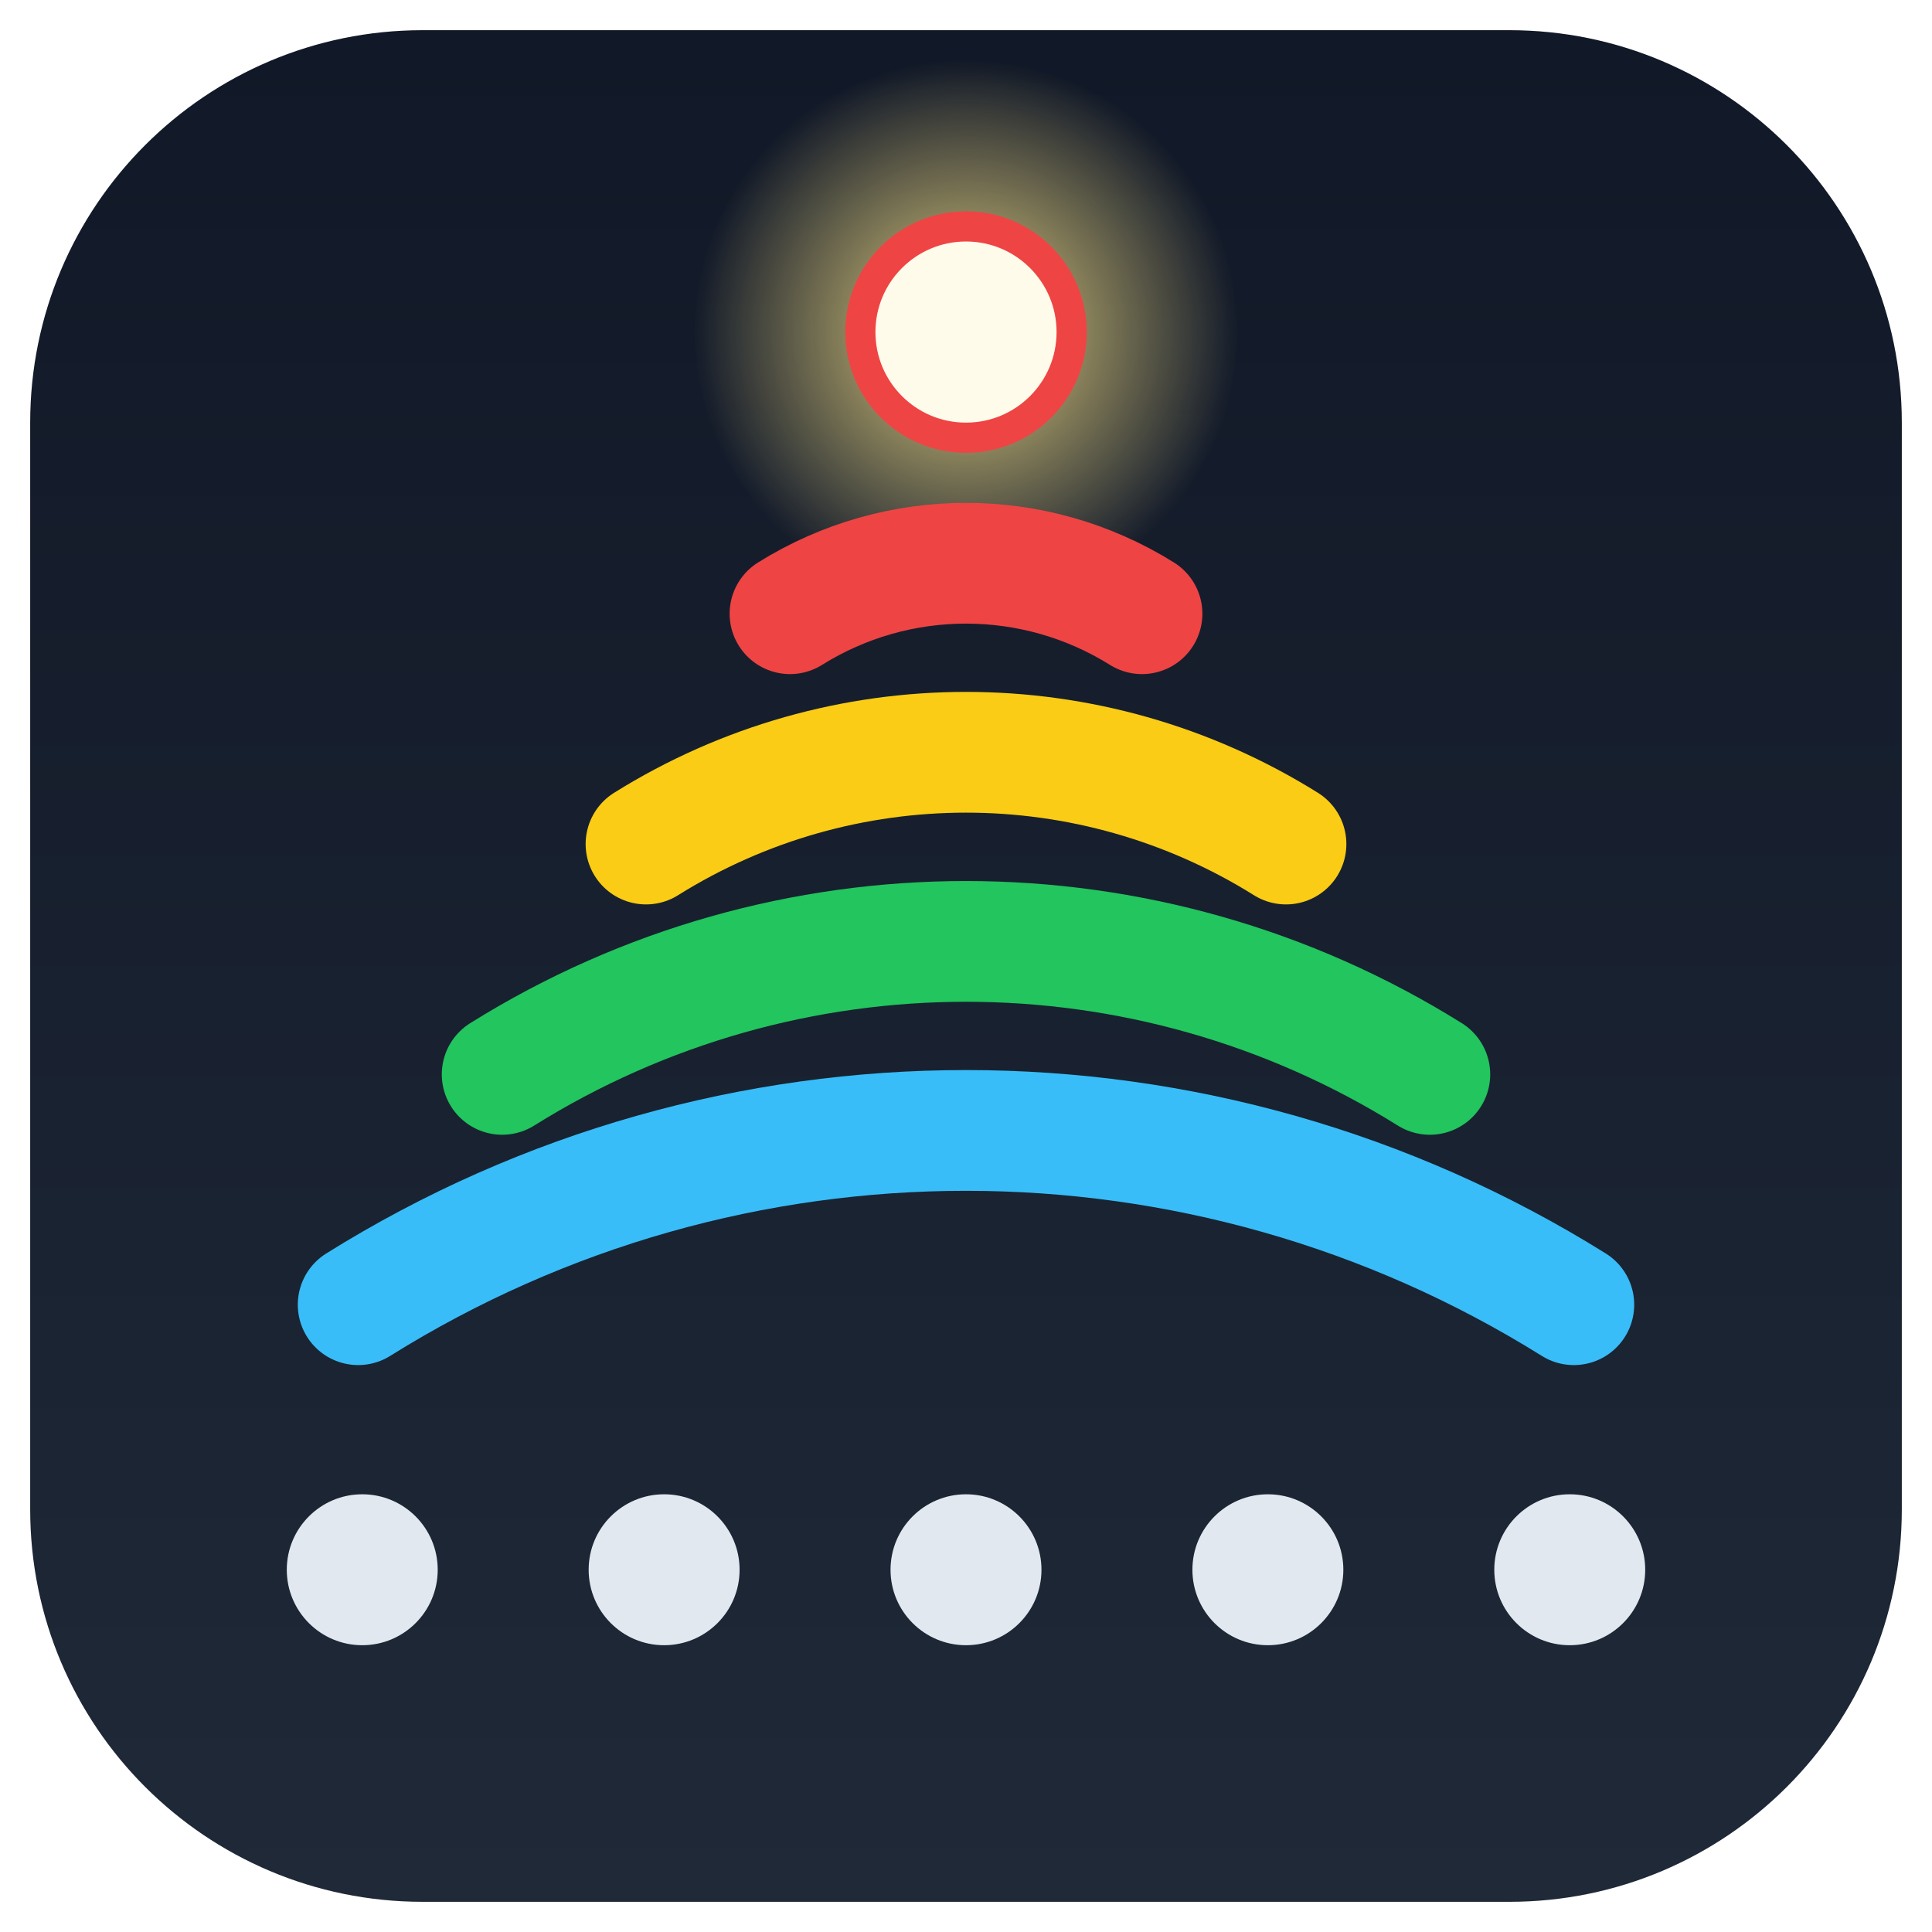
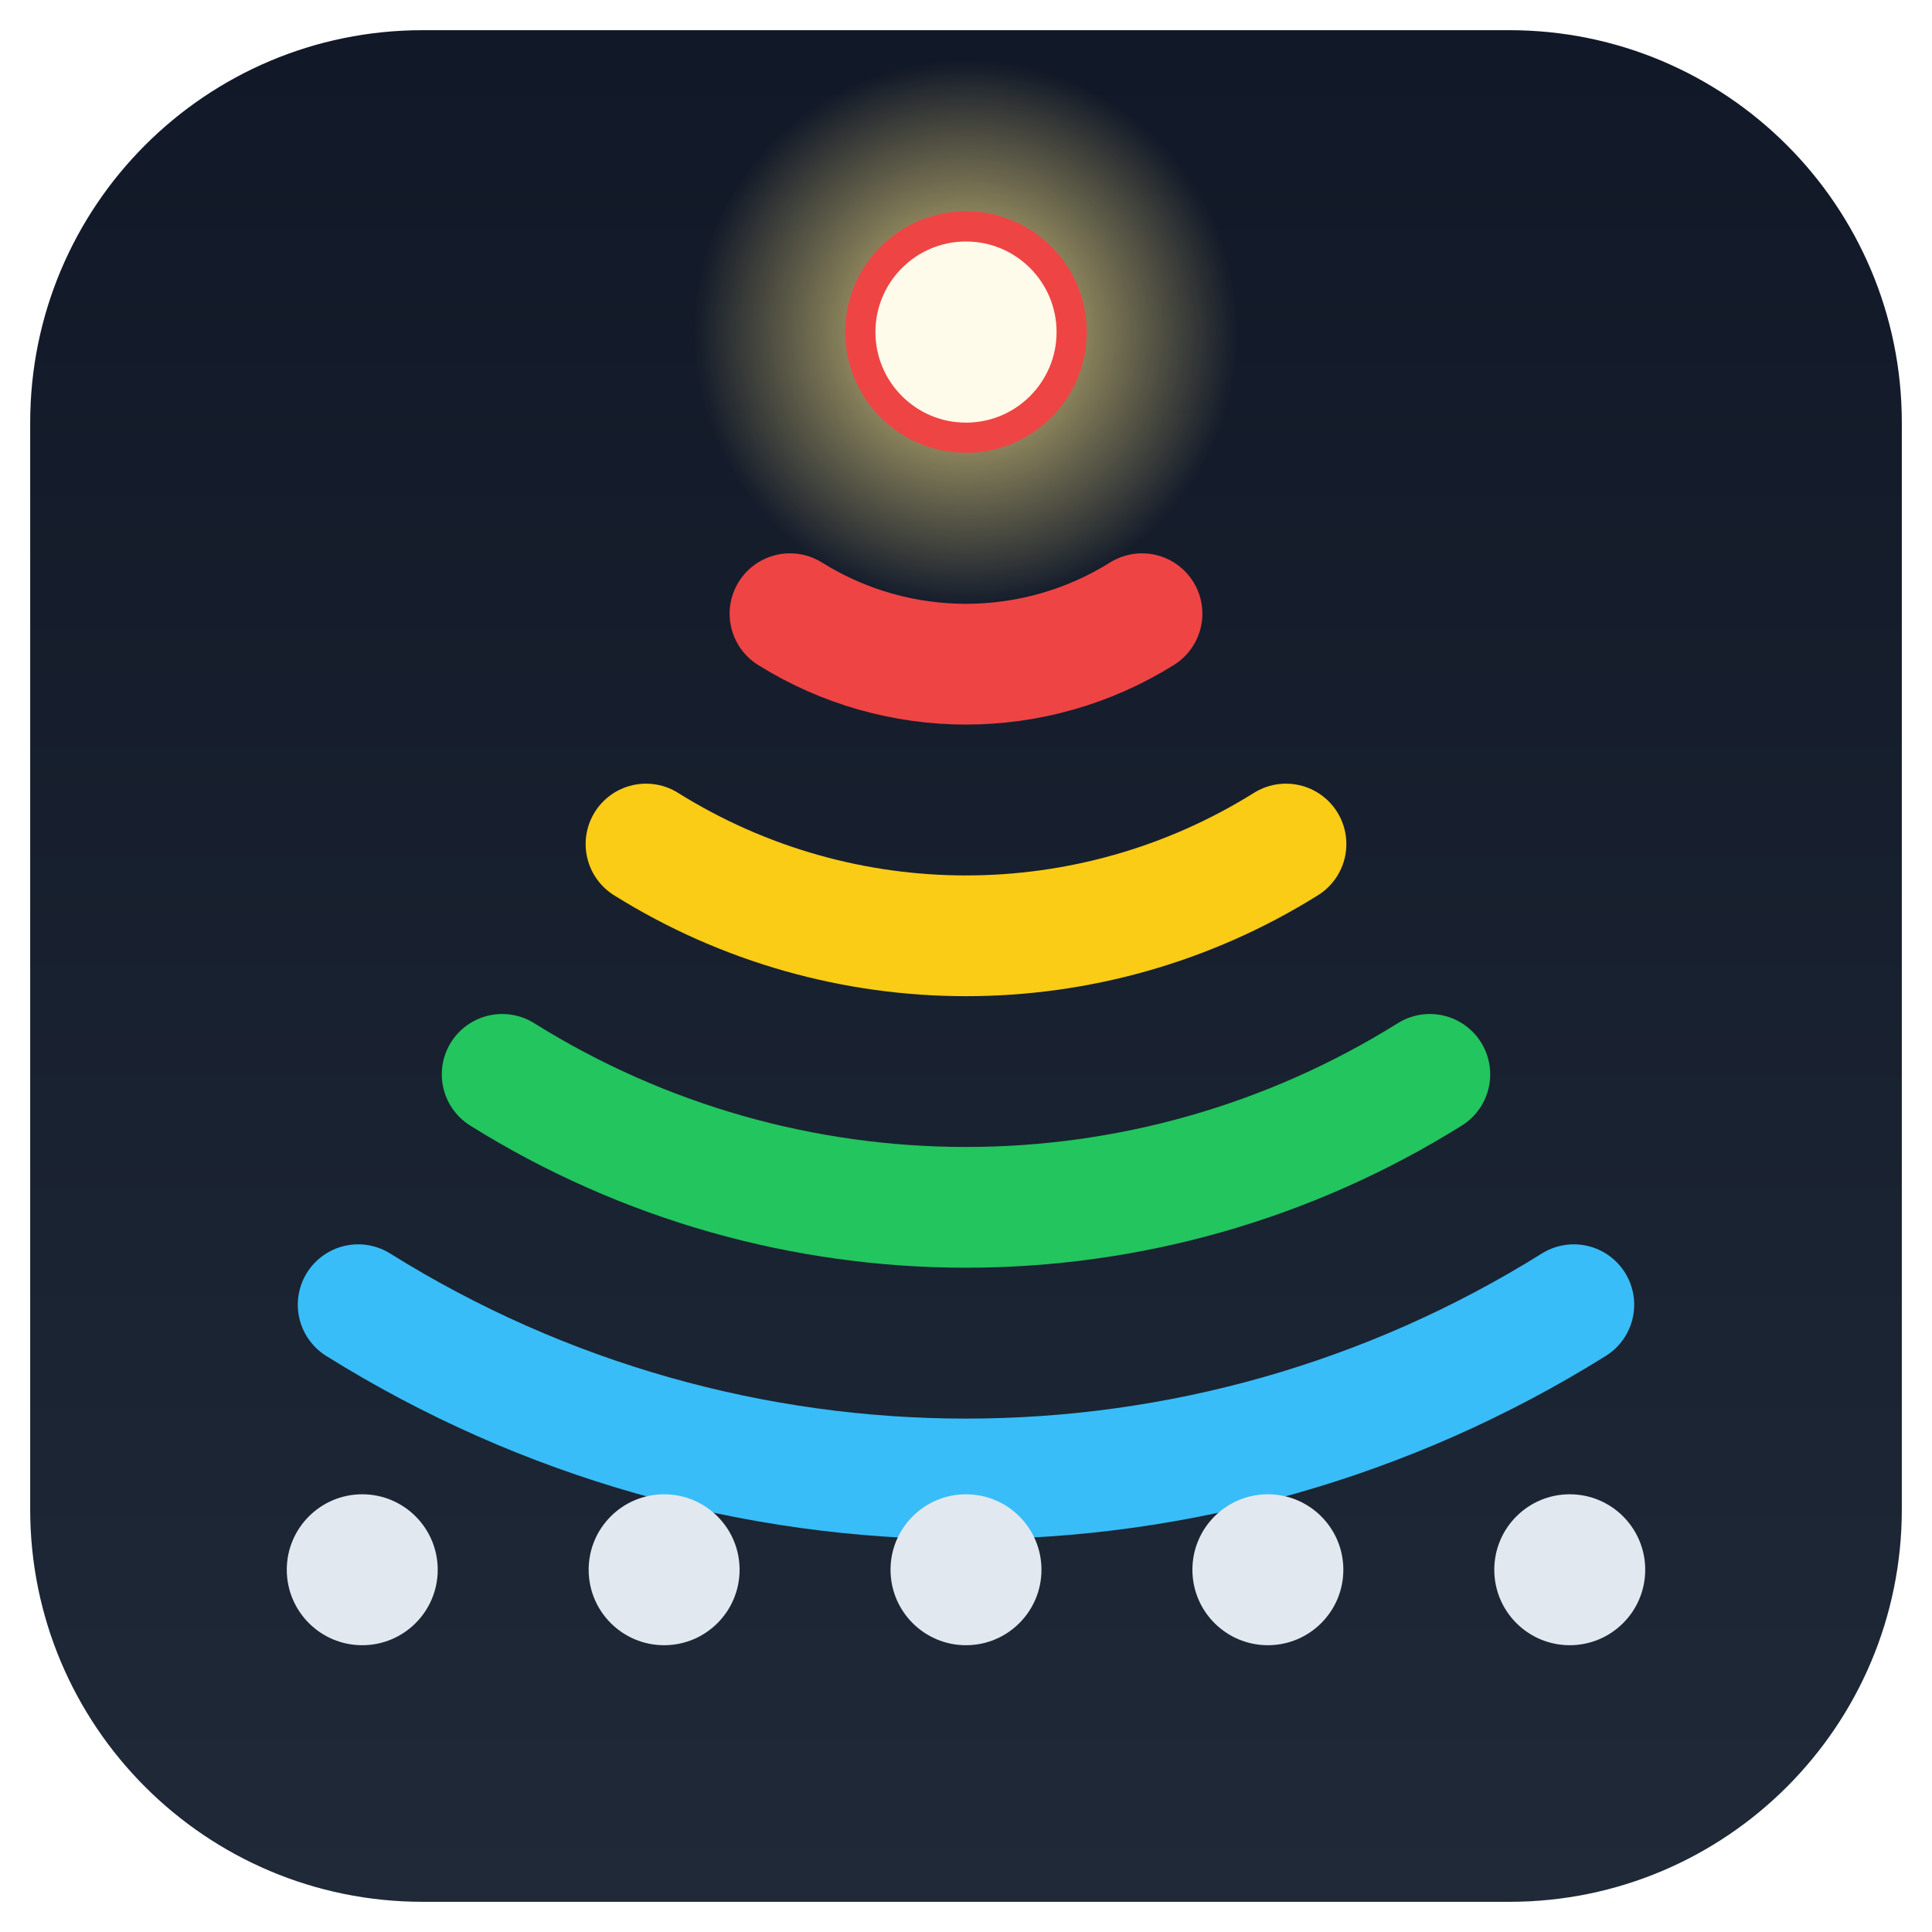
<svg xmlns="http://www.w3.org/2000/svg" viewBox="0 0 128 128">
  <defs>
    <linearGradient id="bg" x1="0" y1="0" x2="0" y2="1">
      <stop offset="0%" stop-color="#111827" />
      <stop offset="100%" stop-color="#1f2937" />
    </linearGradient>
    <radialGradient id="glow" cx="50%" cy="50%" r="50%">
      <stop offset="0%" stop-color="#fde68a" stop-opacity="0.9" />
      <stop offset="100%" stop-color="#fde68a" stop-opacity="0" />
    </radialGradient>
  </defs>
  <rect x="2" y="2" width="124" height="124" rx="26" fill="url(#bg)" />
  <circle cx="64" cy="22" r="18" fill="url(#glow)" />
-   <path d="M 52.34 40.66 A 22 22 0 0 1 75.66 40.66" fill="none" stroke="#ef4444" stroke-width="8" stroke-linecap="round" />
-   <path d="M 42.80 55.92 A 40 40 0 0 1 85.20 55.92" fill="none" stroke="#facc15" stroke-width="8" stroke-linecap="round" />
-   <path d="M 33.27 71.18 A 58 58 0 0 1 94.73 71.18" fill="none" stroke="#22c55e" stroke-width="8" stroke-linecap="round" />
-   <path d="M 23.73 86.44 A 76 76 0 0 1 104.27 86.44" fill="none" stroke="#38bdf8" stroke-width="8" stroke-linecap="round" />
+   <path d="M 52.34 40.66 A 22 22 0 0 0 75.66 40.66" fill="none" stroke="#ef4444" stroke-width="8" stroke-linecap="round" />
+   <path d="M 42.80 55.92 A 40 40 0 0 0 85.20 55.92" fill="none" stroke="#facc15" stroke-width="8" stroke-linecap="round" />
+   <path d="M 33.27 71.18 A 58 58 0 0 0 94.73 71.18" fill="none" stroke="#22c55e" stroke-width="8" stroke-linecap="round" />
+   <path d="M 23.73 86.44 A 76 76 0 0 0 104.27 86.44" fill="none" stroke="#38bdf8" stroke-width="8" stroke-linecap="round" />
  <circle cx="64" cy="22" r="7" fill="#fffbeb" stroke="#ef4444" stroke-width="2" />
  <circle cx="24" cy="104" r="5" fill="#e2e8f0" />
  <circle cx="44" cy="104" r="5" fill="#e2e8f0" />
  <circle cx="64" cy="104" r="5" fill="#e2e8f0" />
  <circle cx="84" cy="104" r="5" fill="#e2e8f0" />
  <circle cx="104" cy="104" r="5" fill="#e2e8f0" />
</svg>
